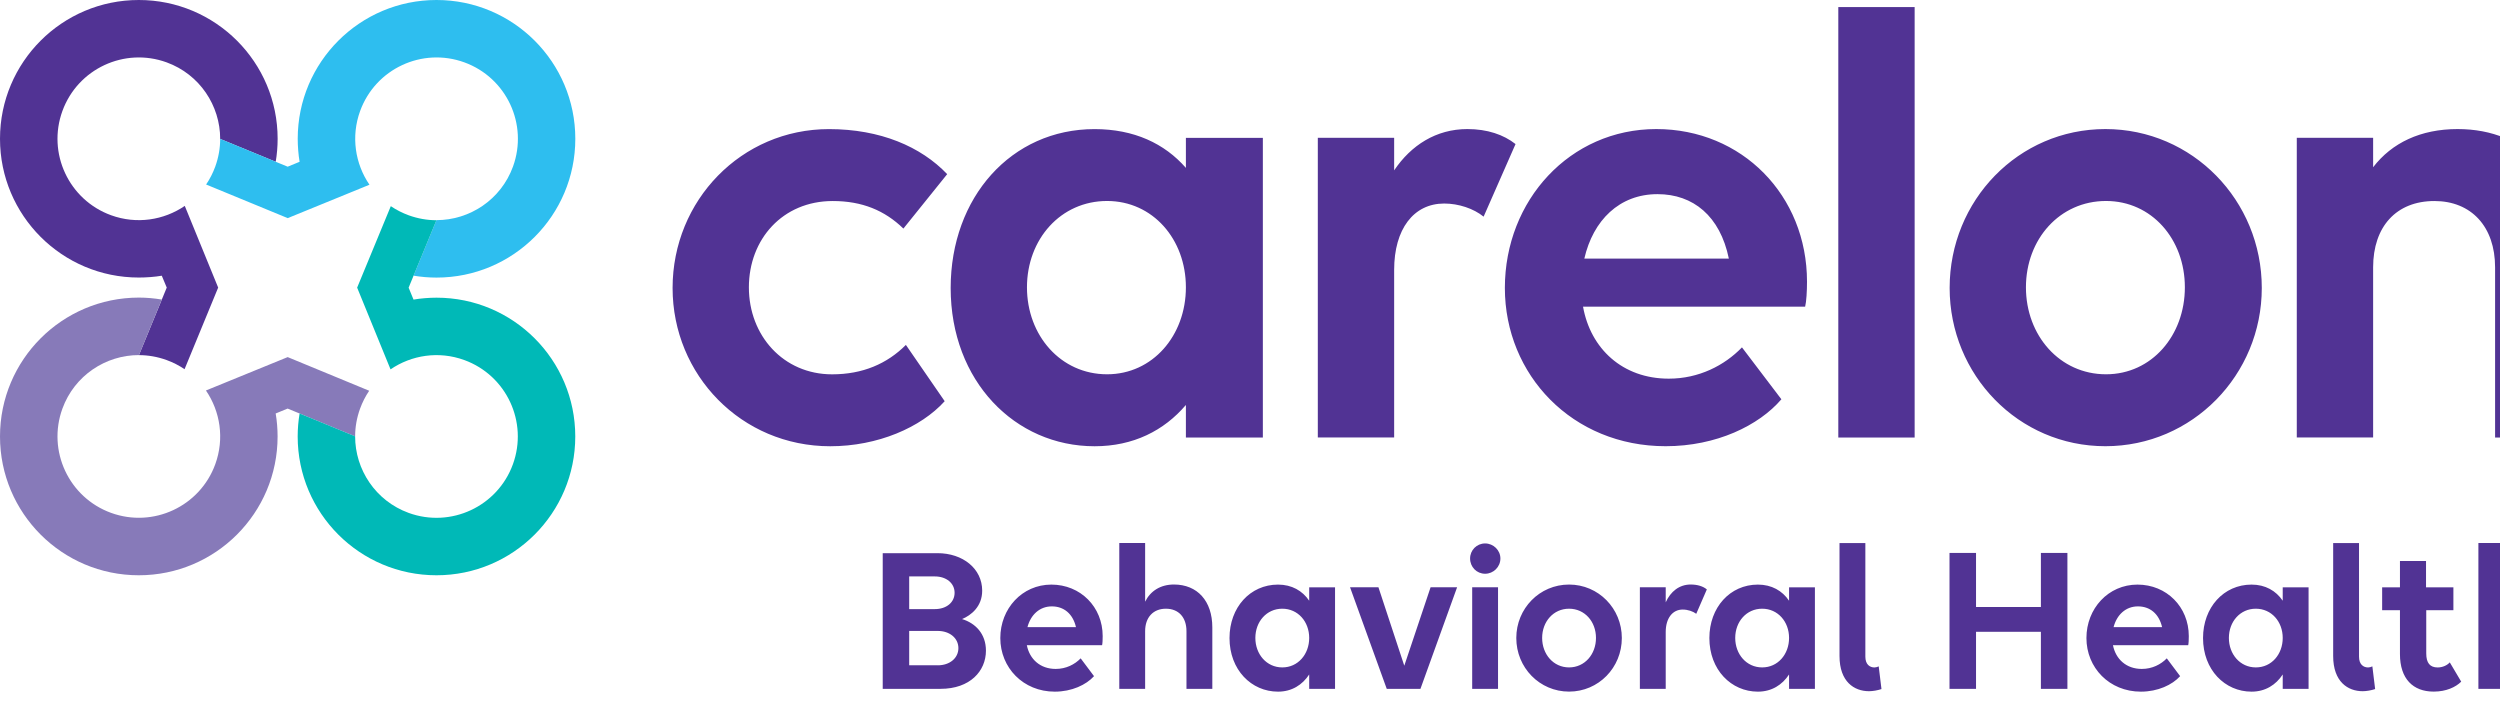
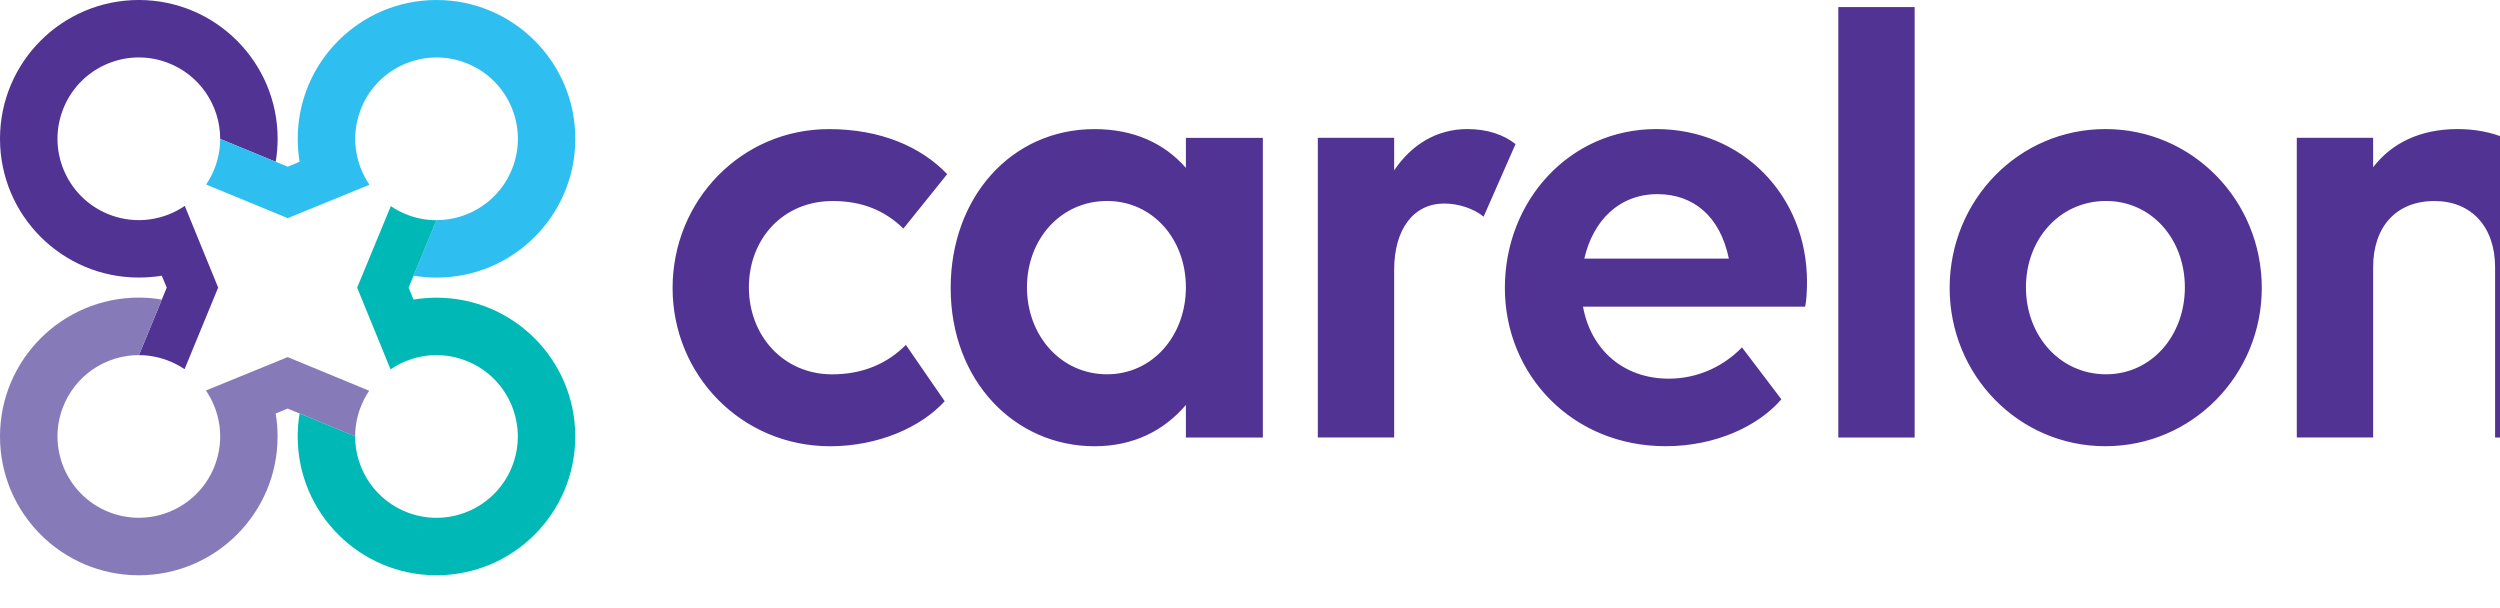
- <svg xmlns="http://www.w3.org/2000/svg" version="1.1" id="Art" x="0px" y="0px" viewBox="0 0 560 158" style="enable-background:new 0 0 560 158;" xml:space="preserve">
+ <svg xmlns="http://www.w3.org/2000/svg" viewBox="0 0 560 136" role="img" aria-label="Carelon">
  <style type="text/css">
	.st0{fill:#513394;}
	.st1{fill:#2EBEEF;}
	.st2{fill:#877AB9;}
	.st3{fill:#00B9B7;}
</style>
  <g id="Logo">
-     <path id="Legal_Mark" class="st0" d="M586.28,91.91c-0.36-0.51-1.11-0.94-1.97-0.94c-0.95,0-1.55,0.42-1.55,1.07   c0,1.75,4.43,0.95,4.43,3.77c0,1.4-1.14,2.34-2.91,2.34c-1.49,0-2.45-0.58-3-1.35l0.8-0.75c0.53,0.69,1.3,1.05,2.2,1.05   c1.09,0,1.71-0.47,1.71-1.21c0-1.93-4.43-1.08-4.43-3.81c0-1.28,1.13-2.15,2.77-2.15c1.24,0,2.24,0.54,2.72,1.23L586.28,91.91z    M592.51,96.44l2.95-4.59v6.15h1.11v-7.93h-1.14l-2.85,4.54l-2.86-4.54h-1.29v7.93h1.11v-6.15L592.51,96.44z" />
-     <path id="Modifier" class="st0" d="M220.85,145.75c0,4.56-3.56,8.55-10.16,8.55h-12.96v-30.39h0.05c0.1,0,5.89,0,5.89,0h6.32   c5.7,0,10.02,3.47,10.02,8.4c0,3.56-2.47,5.51-4.51,6.36C218.48,139.58,220.85,141.95,220.85,145.75z M203.66,129.13v7.31h5.75   c2.61,0,4.42-1.52,4.42-3.66s-1.85-3.66-4.42-3.66H203.66z M210.07,149.03c2.66,0,4.61-1.61,4.61-3.85s-1.95-3.85-4.61-3.85h-6.41   v7.69H210.07z M246.87,144.52h-16.86c0.62,3.13,2.99,5.32,6.46,5.32c2.33,0,4.27-1,5.6-2.37l2.99,3.99   c-1.76,1.95-4.99,3.47-8.79,3.47c-7.08,0-12.2-5.37-12.2-12.01c0-6.6,4.89-11.97,11.44-11.97c6.51,0,11.49,4.99,11.49,11.54   C247.01,143.24,246.96,144.14,246.87,144.52z M230.15,140.48h10.87c-0.71-3.04-2.75-4.65-5.41-4.65   C232.86,135.83,230.87,137.73,230.15,140.48z M271.56,140.53v13.77h-5.79v-12.92c0-3.09-1.76-5.03-4.61-5.03s-4.65,1.95-4.65,5.03   v12.92h-5.79v-32.67h5.79v13.15c1.19-2.42,3.47-3.85,6.46-3.85C268.19,130.94,271.56,134.59,271.56,140.53z M293.26,131.56h5.79   v22.75h-5.79v-3.23c-1.52,2.33-3.89,3.85-6.98,3.85c-5.98,0-10.87-4.89-10.87-12.01c0-6.84,4.61-11.97,10.87-11.97   c3.09,0,5.46,1.38,6.98,3.61V131.56z M293.26,142.9c0-3.66-2.52-6.55-6.03-6.55c-3.51,0-6.03,2.9-6.03,6.55s2.52,6.6,6.03,6.6   C290.74,149.51,293.26,146.56,293.26,142.9z M310.63,154.3l-8.22-22.75h6.36l5.79,17.57l5.89-17.57h5.94l-8.21,22.75H310.63z    M329.3,125.1c0-1.85,1.47-3.37,3.37-3.37c1.85,0,3.42,1.52,3.42,3.37c0,1.9-1.57,3.42-3.42,3.42   C330.77,128.52,329.3,127,329.3,125.1z M329.77,154.3v-22.75h5.79v13.78v8.97H329.77z M351.47,130.94c6.6,0,11.82,5.37,11.82,11.97   c0,6.65-5.22,12.01-11.82,12.01c-6.6,0-11.82-5.37-11.82-12.01C339.65,136.3,344.87,130.94,351.47,130.94z M351.47,136.35   c-3.51,0-6.03,2.9-6.03,6.55s2.52,6.6,6.03,6.6c3.51,0,6.03-2.94,6.03-6.6S354.98,136.35,351.47,136.35z M382.33,132.03l-2.37,5.46   c-0.76-0.57-1.9-0.95-3.04-0.95c-2.28,0-3.8,1.95-3.8,5.03v12.73h-5.79v-22.75h5.79v3.37c1.09-2.42,3.04-3.99,5.6-3.99   C380.24,130.94,381.48,131.32,382.33,132.03z M400.75,131.56h5.79v22.75h-5.79v-3.23c-1.52,2.33-3.89,3.85-6.98,3.85   c-5.98,0-10.87-4.89-10.87-12.01c0-6.84,4.61-11.97,10.87-11.97c3.09,0,5.46,1.38,6.98,3.61V131.56z M400.75,142.9   c0-3.66-2.52-6.55-6.03-6.55c-3.51,0-6.03,2.9-6.03,6.55s2.52,6.6,6.03,6.6C398.24,149.51,400.75,146.56,400.75,142.9z    M421.45,154.35c-0.85,0.29-1.95,0.48-2.8,0.48c-3.28,0-6.6-2.09-6.6-7.88v-25.31h5.79v25.45c0,1.76,1,2.42,2.04,2.42   c0.29,0,0.67-0.1,0.95-0.24L421.45,154.35z M457.16,141.53h-14.53v12.77h-5.94v-30.44h5.94v12.11h14.53v-12.11h5.94v30.44h-5.94   V141.53z M490.16,144.52H473.3c0.62,3.13,2.99,5.32,6.46,5.32c2.33,0,4.27-1,5.6-2.37l2.99,3.99c-1.76,1.95-4.99,3.47-8.79,3.47   c-7.08,0-12.2-5.37-12.2-12.01c0-6.6,4.89-11.97,11.44-11.97c6.51,0,11.49,4.99,11.49,11.54   C490.3,143.24,490.25,144.14,490.16,144.52z M473.44,140.48h10.87c-0.71-3.04-2.75-4.65-5.41-4.65   C476.15,135.83,474.16,137.73,473.44,140.48z M511.33,131.56h5.79v22.75h-5.79v-3.23c-1.52,2.33-3.89,3.85-6.98,3.85   c-5.98,0-10.87-4.89-10.87-12.01c0-6.84,4.61-11.97,10.87-11.97c3.09,0,5.46,1.38,6.98,3.61V131.56z M511.33,142.9   c0-3.66-2.52-6.55-6.03-6.55c-3.51,0-6.03,2.9-6.03,6.55s2.52,6.6,6.03,6.6C508.82,149.51,511.33,146.56,511.33,142.9z    M532.03,154.35c-0.85,0.29-1.95,0.48-2.8,0.48c-3.28,0-6.6-2.09-6.6-7.88v-25.31h5.79v25.45c0,1.76,1,2.42,2.04,2.42   c0.29,0,0.67-0.1,0.95-0.24L532.03,154.35z M533.6,131.56h3.99v-5.89h5.84v5.89h6.13v5.13h-6.08v9.69c0,2.14,0.85,3.13,2.56,3.13   c1.09,0,2.14-0.48,2.71-1.14l2.56,4.32c-1.23,1.23-3.37,2.23-6.17,2.23c-4.61,0-7.55-2.85-7.55-8.4v-9.83h-3.99V131.56z    M576,140.53v13.77l-5.79,0v-12.92c0-3.09-1.76-5.03-4.61-5.03s-4.65,1.95-4.65,5.03v12.92h-5.79v-32.67h5.79v13.15   c1.19-2.42,3.47-3.85,6.46-3.85C572.63,130.94,576,134.59,576,140.53z" />
    <path id="Wordmark" class="st0" d="M186.53,45.03c-11.21,0-18.78,8.55-18.78,19.34s7.71,19.48,18.64,19.48   c6.87,0,12.33-2.38,16.53-6.59l8.69,12.61c-5.33,5.88-14.99,10.09-25.64,10.09c-19.9,0-35.31-15.97-35.31-35.45   c0-19.62,15.41-35.59,35.03-35.59c11.49,0,20.6,3.92,26.48,10.09l-9.81,12.19C198.16,47.13,193.12,45.03,186.53,45.03z    M265.64,90.71c-4.9,5.75-11.77,9.25-20.46,9.25c-17.8,0-32.23-14.57-32.23-35.45c0-20.32,13.59-35.59,32.23-35.59   c8.83,0,15.69,3.22,20.46,8.69v-6.73h17.24v67.12h-17.24V90.71z M265.64,64.36c0-10.79-7.43-19.34-17.66-19.34   c-10.37,0-17.94,8.55-17.94,19.34s7.57,19.48,17.94,19.48C258.21,83.84,265.64,75.15,265.64,64.36z M312.29,97.99h-17.1V30.87h17.1   v7.29c3.78-5.61,9.39-9.25,16.4-9.25c4.48,0,8.13,1.26,10.79,3.36l-7.15,16.26c-2.24-1.82-5.61-2.94-8.83-2.94   c-6.87,0-11.21,5.75-11.21,14.85V97.99z M337.09,64.5c0-19.62,14.57-35.59,33.91-35.59c19.2,0,33.77,14.85,33.77,34.19   c0,2.1-0.14,4.48-0.42,5.6h-49.75c1.68,9.39,8.83,16.12,19.2,16.12c6.73,0,12.47-2.94,16.4-7.01l8.83,11.63   c-5.04,5.88-14.57,10.51-25.92,10.51C352.22,99.96,337.09,83.98,337.09,64.5z M354.89,57.92h32.37   c-1.96-9.53-7.99-14.43-15.97-14.43C362.73,43.48,356.85,49.37,354.89,57.92z M411.78,1.59h17.1v96.41h-17.1V52.45V1.59z    M436.72,64.5c0-19.62,15.41-35.59,34.89-35.59c19.48,0,35.03,15.97,35.03,35.59c0,19.48-15.55,35.45-35.03,35.45   C452.13,99.96,436.72,83.98,436.72,64.5z M489.41,64.36c0-10.79-7.43-19.34-17.66-19.34c-10.37,0-17.94,8.55-17.94,19.34   s7.57,19.48,17.94,19.48C481.98,83.84,489.41,75.15,489.41,64.36z M531.58,97.99h-17.1V30.87h17.1v6.59   c4.2-5.47,10.65-8.55,18.92-8.55c15.55,0,25.5,10.93,25.5,28.45v40.64h-17.1V59.88c0-9.11-5.33-14.85-13.59-14.85   c-8.55,0-13.73,5.74-13.73,14.85V97.99z" />
    <g id="Symbol">
      <path id="Purple" class="st0" d="M31.09,0C13.92,0,0,13.92,0,31.09s13.92,31.08,31.09,31.08c1.63,0,3.6-0.14,5.15-0.41l1.11,2.66    l-6.23,15.13c2.06,0,4.15,0.36,6.2,1.1c1.45,0.53,2.8,1.22,4.02,2.05l7.53-18.28l-7.48-18.3c-4.68,3.2-10.79,4.18-16.52,2.09    c-9.45-3.44-14.33-13.89-10.89-23.35c3.44-9.45,13.89-14.33,23.35-10.89c7.41,2.7,12,9.7,11.99,17.15l12.44,5.12    c0.28-1.68,0.43-3.4,0.43-5.15C62.19,13.92,48.27,0,31.09,0z" />
      <path id="Cyan" class="st1" d="M97.78,0C80.61,0,66.69,13.92,66.69,31.09c0,1.63,0.15,3.6,0.42,5.15l-2.67,1.1l-15.12-6.23    c0,2.06-0.36,4.15-1.1,6.2c-0.53,1.45-1.22,2.8-2.05,4.02l18.28,7.53l18.31-7.48c-3.2-4.68-4.18-10.79-2.09-16.52    c3.44-9.45,13.89-14.33,23.35-10.89c9.45,3.44,14.33,13.89,10.89,23.35c-2.7,7.41-9.7,12-17.15,11.99l-5.13,12.44    c1.68,0.28,3.4,0.43,5.15,0.43c17.17,0,31.09-13.92,31.09-31.09C128.87,13.92,114.95,0,97.78,0z" />
      <path id="Light_Purple" class="st2" d="M64.44,79.99l-18.31,7.48c3.2,4.68,4.18,10.79,2.09,16.52    c-3.44,9.45-13.89,14.33-23.35,10.89c-9.45-3.44-14.33-13.89-10.89-23.35c2.7-7.41,9.7-12,17.15-11.99l5.12-12.44    c-1.68-0.28-3.4-0.44-5.15-0.44C13.92,66.68,0,80.6,0,97.77c0,17.17,13.92,31.09,31.09,31.09c17.17,0,31.09-13.92,31.09-31.09    c0-1.63-0.14-3.51-0.43-5.15l2.68-1.1l15.12,6.23c0-2.06,0.36-4.15,1.1-6.2c0.53-1.45,1.22-2.8,2.05-4.02L64.44,79.99z" />
      <path id="Turquoise" class="st3" d="M97.78,66.68c-1.63,0-3.58,0.15-5.15,0.43l-1.1-2.67l6.23-15.11c-2.06,0-4.15-0.36-6.2-1.1    c-1.45-0.53-2.8-1.22-4.02-2.05L80,64.43l7.48,18.31c4.68-3.2,10.79-4.18,16.52-2.09c9.45,3.44,14.33,13.89,10.89,23.35    c-3.44,9.45-13.89,14.33-23.35,10.89c-7.41-2.7-12-9.7-11.99-17.15l-12.44-5.12c-0.28,1.68-0.43,3.4-0.43,5.15    c0,17.17,13.92,31.09,31.09,31.09c17.17,0,31.09-13.92,31.09-31.09S114.95,66.68,97.78,66.68z" />
    </g>
  </g>
</svg>
